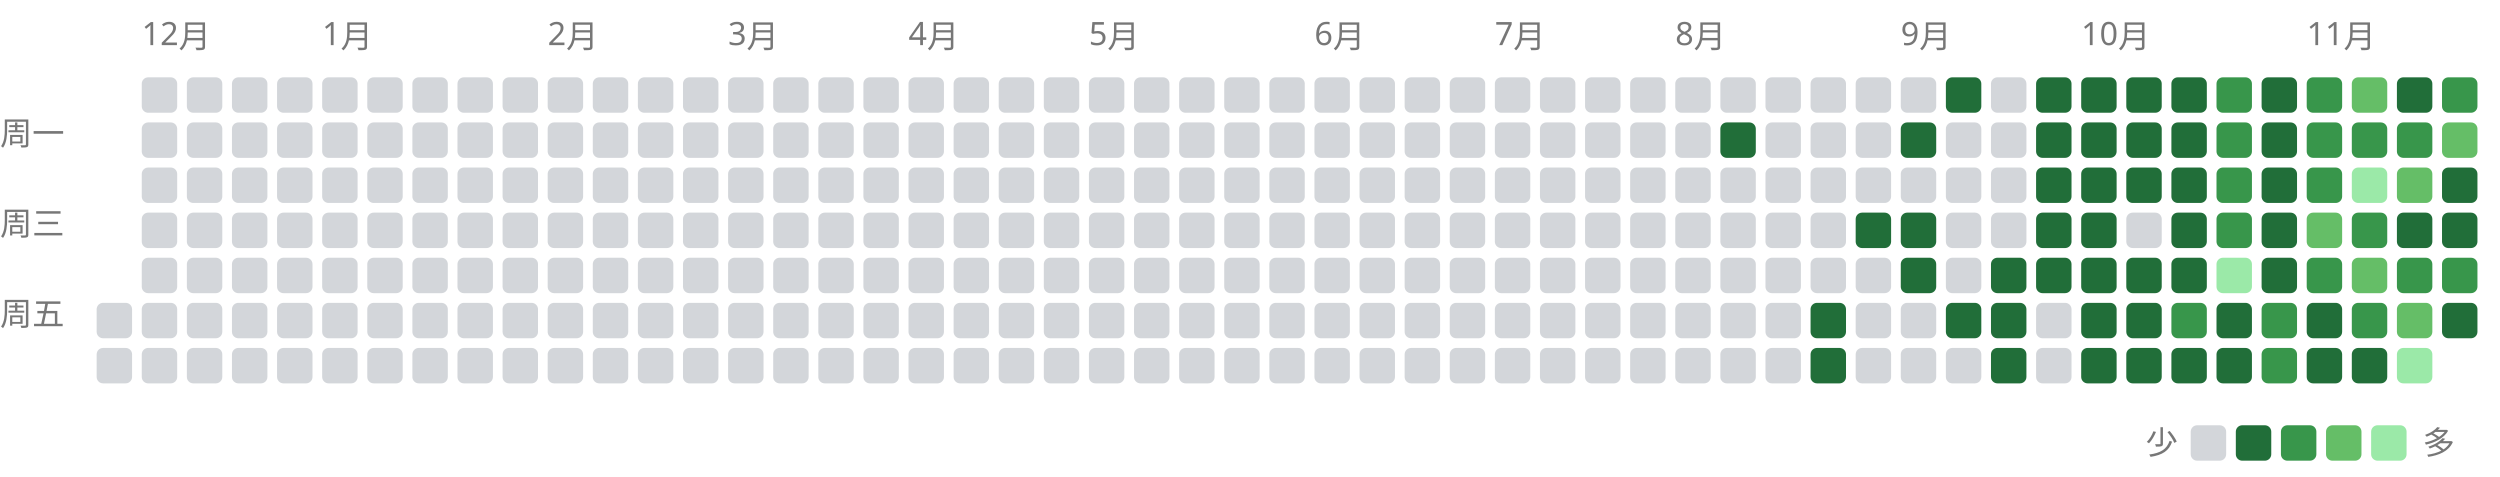
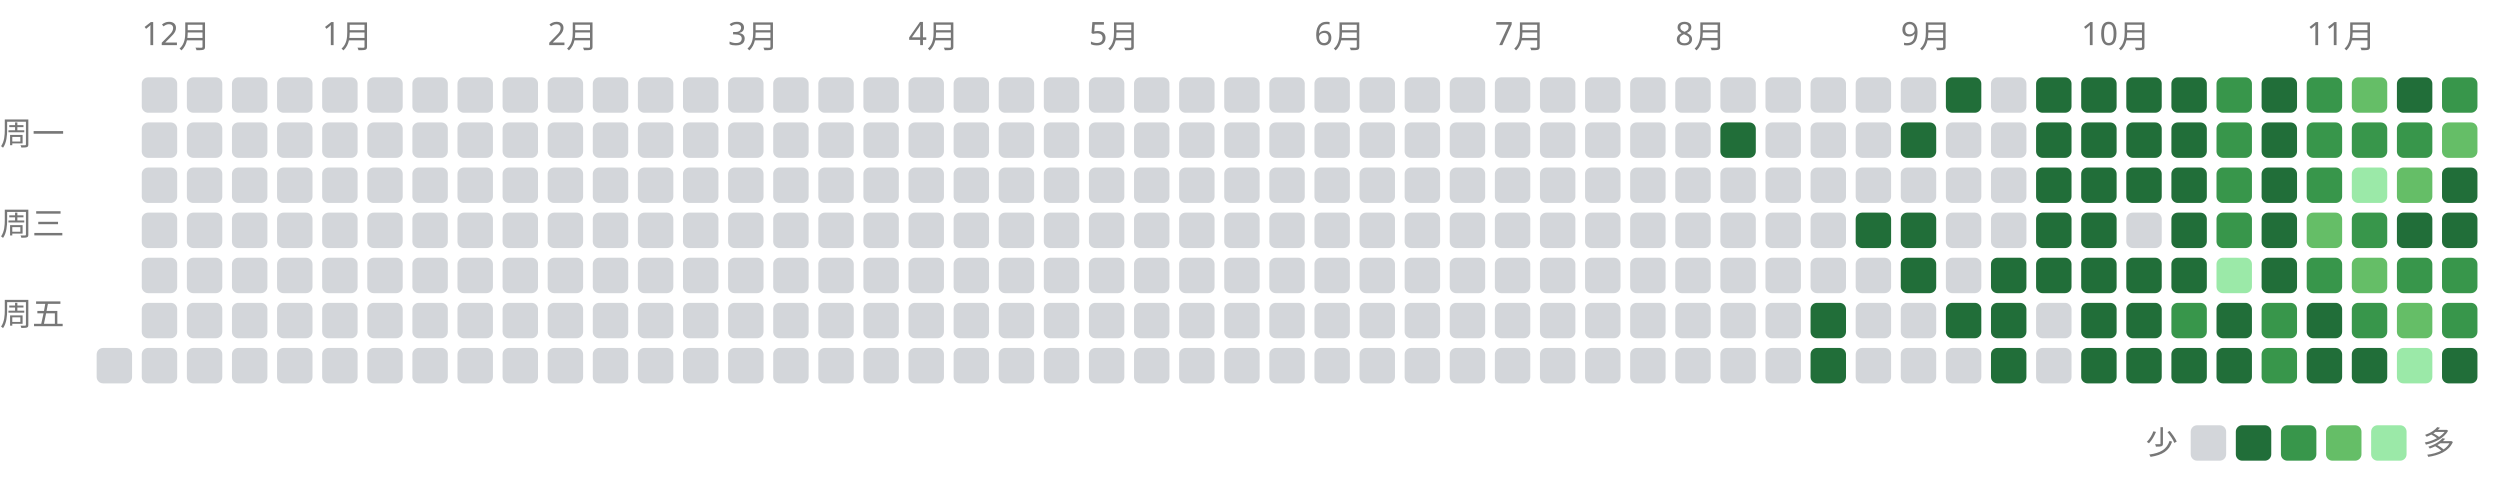
<svg xmlns="http://www.w3.org/2000/svg" viewBox="0 0 776 148" width="776" height="148" fill="#777" font-family="sans-serif" font-size="10">
  <text x="0" y="45">周一</text>
  <text x="0" y="73">周三</text>
  <text x="0" y="101">周五</text>
-   <rect x="30" y="94" width="11" height="11" rx="2" fill="#7d859055" />
  <rect x="30" y="108" width="11" height="11" rx="2" fill="#7d859055" />
  <text x="44" y="14">12月</text>
  <rect x="44" y="24" width="11" height="11" rx="2" fill="#7d859055" />
  <rect x="44" y="38" width="11" height="11" rx="2" fill="#7d859055" />
  <rect x="44" y="52" width="11" height="11" rx="2" fill="#7d859055" />
  <rect x="44" y="66" width="11" height="11" rx="2" fill="#7d859055" />
  <rect x="44" y="80" width="11" height="11" rx="2" fill="#7d859055" />
  <rect x="44" y="94" width="11" height="11" rx="2" fill="#7d859055" />
  <rect x="44" y="108" width="11" height="11" rx="2" fill="#7d859055" />
  <rect x="58" y="24" width="11" height="11" rx="2" fill="#7d859055" />
  <rect x="58" y="38" width="11" height="11" rx="2" fill="#7d859055" />
  <rect x="58" y="52" width="11" height="11" rx="2" fill="#7d859055" />
  <rect x="58" y="66" width="11" height="11" rx="2" fill="#7d859055" />
  <rect x="58" y="80" width="11" height="11" rx="2" fill="#7d859055" />
  <rect x="58" y="94" width="11" height="11" rx="2" fill="#7d859055" />
  <rect x="58" y="108" width="11" height="11" rx="2" fill="#7d859055" />
  <rect x="72" y="24" width="11" height="11" rx="2" fill="#7d859055" />
  <rect x="72" y="38" width="11" height="11" rx="2" fill="#7d859055" />
  <rect x="72" y="52" width="11" height="11" rx="2" fill="#7d859055" />
  <rect x="72" y="66" width="11" height="11" rx="2" fill="#7d859055" />
  <rect x="72" y="80" width="11" height="11" rx="2" fill="#7d859055" />
  <rect x="72" y="94" width="11" height="11" rx="2" fill="#7d859055" />
  <rect x="72" y="108" width="11" height="11" rx="2" fill="#7d859055" />
  <rect x="86" y="24" width="11" height="11" rx="2" fill="#7d859055" />
  <rect x="86" y="38" width="11" height="11" rx="2" fill="#7d859055" />
  <rect x="86" y="52" width="11" height="11" rx="2" fill="#7d859055" />
  <rect x="86" y="66" width="11" height="11" rx="2" fill="#7d859055" />
  <rect x="86" y="80" width="11" height="11" rx="2" fill="#7d859055" />
  <rect x="86" y="94" width="11" height="11" rx="2" fill="#7d859055" />
  <rect x="86" y="108" width="11" height="11" rx="2" fill="#7d859055" />
  <text x="100" y="14">1月</text>
  <rect x="100" y="24" width="11" height="11" rx="2" fill="#7d859055" />
  <rect x="100" y="38" width="11" height="11" rx="2" fill="#7d859055" />
  <rect x="100" y="52" width="11" height="11" rx="2" fill="#7d859055" />
  <rect x="100" y="66" width="11" height="11" rx="2" fill="#7d859055" />
  <rect x="100" y="80" width="11" height="11" rx="2" fill="#7d859055" />
  <rect x="100" y="94" width="11" height="11" rx="2" fill="#7d859055" />
  <rect x="100" y="108" width="11" height="11" rx="2" fill="#7d859055" />
  <rect x="114" y="24" width="11" height="11" rx="2" fill="#7d859055" />
  <rect x="114" y="38" width="11" height="11" rx="2" fill="#7d859055" />
  <rect x="114" y="52" width="11" height="11" rx="2" fill="#7d859055" />
  <rect x="114" y="66" width="11" height="11" rx="2" fill="#7d859055" />
  <rect x="114" y="80" width="11" height="11" rx="2" fill="#7d859055" />
  <rect x="114" y="94" width="11" height="11" rx="2" fill="#7d859055" />
  <rect x="114" y="108" width="11" height="11" rx="2" fill="#7d859055" />
  <rect x="128" y="24" width="11" height="11" rx="2" fill="#7d859055" />
  <rect x="128" y="38" width="11" height="11" rx="2" fill="#7d859055" />
  <rect x="128" y="52" width="11" height="11" rx="2" fill="#7d859055" />
  <rect x="128" y="66" width="11" height="11" rx="2" fill="#7d859055" />
  <rect x="128" y="80" width="11" height="11" rx="2" fill="#7d859055" />
  <rect x="128" y="94" width="11" height="11" rx="2" fill="#7d859055" />
  <rect x="128" y="108" width="11" height="11" rx="2" fill="#7d859055" />
  <rect x="142" y="24" width="11" height="11" rx="2" fill="#7d859055" />
  <rect x="142" y="38" width="11" height="11" rx="2" fill="#7d859055" />
  <rect x="142" y="52" width="11" height="11" rx="2" fill="#7d859055" />
  <rect x="142" y="66" width="11" height="11" rx="2" fill="#7d859055" />
  <rect x="142" y="80" width="11" height="11" rx="2" fill="#7d859055" />
  <rect x="142" y="94" width="11" height="11" rx="2" fill="#7d859055" />
  <rect x="142" y="108" width="11" height="11" rx="2" fill="#7d859055" />
  <rect x="156" y="24" width="11" height="11" rx="2" fill="#7d859055" />
  <rect x="156" y="38" width="11" height="11" rx="2" fill="#7d859055" />
  <rect x="156" y="52" width="11" height="11" rx="2" fill="#7d859055" />
  <rect x="156" y="66" width="11" height="11" rx="2" fill="#7d859055" />
  <rect x="156" y="80" width="11" height="11" rx="2" fill="#7d859055" />
  <rect x="156" y="94" width="11" height="11" rx="2" fill="#7d859055" />
  <rect x="156" y="108" width="11" height="11" rx="2" fill="#7d859055" />
  <text x="170" y="14">2月</text>
  <rect x="170" y="24" width="11" height="11" rx="2" fill="#7d859055" />
  <rect x="170" y="38" width="11" height="11" rx="2" fill="#7d859055" />
  <rect x="170" y="52" width="11" height="11" rx="2" fill="#7d859055" />
  <rect x="170" y="66" width="11" height="11" rx="2" fill="#7d859055" />
  <rect x="170" y="80" width="11" height="11" rx="2" fill="#7d859055" />
  <rect x="170" y="94" width="11" height="11" rx="2" fill="#7d859055" />
  <rect x="170" y="108" width="11" height="11" rx="2" fill="#7d859055" />
  <rect x="184" y="24" width="11" height="11" rx="2" fill="#7d859055" />
  <rect x="184" y="38" width="11" height="11" rx="2" fill="#7d859055" />
  <rect x="184" y="52" width="11" height="11" rx="2" fill="#7d859055" />
  <rect x="184" y="66" width="11" height="11" rx="2" fill="#7d859055" />
  <rect x="184" y="80" width="11" height="11" rx="2" fill="#7d859055" />
  <rect x="184" y="94" width="11" height="11" rx="2" fill="#7d859055" />
  <rect x="184" y="108" width="11" height="11" rx="2" fill="#7d859055" />
  <rect x="198" y="24" width="11" height="11" rx="2" fill="#7d859055" />
  <rect x="198" y="38" width="11" height="11" rx="2" fill="#7d859055" />
  <rect x="198" y="52" width="11" height="11" rx="2" fill="#7d859055" />
  <rect x="198" y="66" width="11" height="11" rx="2" fill="#7d859055" />
  <rect x="198" y="80" width="11" height="11" rx="2" fill="#7d859055" />
  <rect x="198" y="94" width="11" height="11" rx="2" fill="#7d859055" />
  <rect x="198" y="108" width="11" height="11" rx="2" fill="#7d859055" />
  <rect x="212" y="24" width="11" height="11" rx="2" fill="#7d859055" />
  <rect x="212" y="38" width="11" height="11" rx="2" fill="#7d859055" />
  <rect x="212" y="52" width="11" height="11" rx="2" fill="#7d859055" />
  <rect x="212" y="66" width="11" height="11" rx="2" fill="#7d859055" />
  <rect x="212" y="80" width="11" height="11" rx="2" fill="#7d859055" />
  <rect x="212" y="94" width="11" height="11" rx="2" fill="#7d859055" />
  <rect x="212" y="108" width="11" height="11" rx="2" fill="#7d859055" />
  <text x="226" y="14">3月</text>
  <rect x="226" y="24" width="11" height="11" rx="2" fill="#7d859055" />
  <rect x="226" y="38" width="11" height="11" rx="2" fill="#7d859055" />
  <rect x="226" y="52" width="11" height="11" rx="2" fill="#7d859055" />
  <rect x="226" y="66" width="11" height="11" rx="2" fill="#7d859055" />
  <rect x="226" y="80" width="11" height="11" rx="2" fill="#7d859055" />
  <rect x="226" y="94" width="11" height="11" rx="2" fill="#7d859055" />
  <rect x="226" y="108" width="11" height="11" rx="2" fill="#7d859055" />
  <rect x="240" y="24" width="11" height="11" rx="2" fill="#7d859055" />
  <rect x="240" y="38" width="11" height="11" rx="2" fill="#7d859055" />
  <rect x="240" y="52" width="11" height="11" rx="2" fill="#7d859055" />
  <rect x="240" y="66" width="11" height="11" rx="2" fill="#7d859055" />
  <rect x="240" y="80" width="11" height="11" rx="2" fill="#7d859055" />
  <rect x="240" y="94" width="11" height="11" rx="2" fill="#7d859055" />
  <rect x="240" y="108" width="11" height="11" rx="2" fill="#7d859055" />
  <rect x="254" y="24" width="11" height="11" rx="2" fill="#7d859055" />
  <rect x="254" y="38" width="11" height="11" rx="2" fill="#7d859055" />
  <rect x="254" y="52" width="11" height="11" rx="2" fill="#7d859055" />
  <rect x="254" y="66" width="11" height="11" rx="2" fill="#7d859055" />
  <rect x="254" y="80" width="11" height="11" rx="2" fill="#7d859055" />
  <rect x="254" y="94" width="11" height="11" rx="2" fill="#7d859055" />
  <rect x="254" y="108" width="11" height="11" rx="2" fill="#7d859055" />
  <rect x="268" y="24" width="11" height="11" rx="2" fill="#7d859055" />
  <rect x="268" y="38" width="11" height="11" rx="2" fill="#7d859055" />
  <rect x="268" y="52" width="11" height="11" rx="2" fill="#7d859055" />
  <rect x="268" y="66" width="11" height="11" rx="2" fill="#7d859055" />
  <rect x="268" y="80" width="11" height="11" rx="2" fill="#7d859055" />
  <rect x="268" y="94" width="11" height="11" rx="2" fill="#7d859055" />
  <rect x="268" y="108" width="11" height="11" rx="2" fill="#7d859055" />
  <text x="282" y="14">4月</text>
  <rect x="282" y="24" width="11" height="11" rx="2" fill="#7d859055" />
  <rect x="282" y="38" width="11" height="11" rx="2" fill="#7d859055" />
  <rect x="282" y="52" width="11" height="11" rx="2" fill="#7d859055" />
  <rect x="282" y="66" width="11" height="11" rx="2" fill="#7d859055" />
  <rect x="282" y="80" width="11" height="11" rx="2" fill="#7d859055" />
  <rect x="282" y="94" width="11" height="11" rx="2" fill="#7d859055" />
  <rect x="282" y="108" width="11" height="11" rx="2" fill="#7d859055" />
  <rect x="296" y="24" width="11" height="11" rx="2" fill="#7d859055" />
  <rect x="296" y="38" width="11" height="11" rx="2" fill="#7d859055" />
  <rect x="296" y="52" width="11" height="11" rx="2" fill="#7d859055" />
  <rect x="296" y="66" width="11" height="11" rx="2" fill="#7d859055" />
  <rect x="296" y="80" width="11" height="11" rx="2" fill="#7d859055" />
  <rect x="296" y="94" width="11" height="11" rx="2" fill="#7d859055" />
  <rect x="296" y="108" width="11" height="11" rx="2" fill="#7d859055" />
  <rect x="310" y="24" width="11" height="11" rx="2" fill="#7d859055" />
  <rect x="310" y="38" width="11" height="11" rx="2" fill="#7d859055" />
  <rect x="310" y="52" width="11" height="11" rx="2" fill="#7d859055" />
  <rect x="310" y="66" width="11" height="11" rx="2" fill="#7d859055" />
  <rect x="310" y="80" width="11" height="11" rx="2" fill="#7d859055" />
  <rect x="310" y="94" width="11" height="11" rx="2" fill="#7d859055" />
  <rect x="310" y="108" width="11" height="11" rx="2" fill="#7d859055" />
  <rect x="324" y="24" width="11" height="11" rx="2" fill="#7d859055" />
  <rect x="324" y="38" width="11" height="11" rx="2" fill="#7d859055" />
  <rect x="324" y="52" width="11" height="11" rx="2" fill="#7d859055" />
  <rect x="324" y="66" width="11" height="11" rx="2" fill="#7d859055" />
  <rect x="324" y="80" width="11" height="11" rx="2" fill="#7d859055" />
  <rect x="324" y="94" width="11" height="11" rx="2" fill="#7d859055" />
  <rect x="324" y="108" width="11" height="11" rx="2" fill="#7d859055" />
  <text x="338" y="14">5月</text>
  <rect x="338" y="24" width="11" height="11" rx="2" fill="#7d859055" />
  <rect x="338" y="38" width="11" height="11" rx="2" fill="#7d859055" />
  <rect x="338" y="52" width="11" height="11" rx="2" fill="#7d859055" />
  <rect x="338" y="66" width="11" height="11" rx="2" fill="#7d859055" />
  <rect x="338" y="80" width="11" height="11" rx="2" fill="#7d859055" />
  <rect x="338" y="94" width="11" height="11" rx="2" fill="#7d859055" />
  <rect x="338" y="108" width="11" height="11" rx="2" fill="#7d859055" />
  <rect x="352" y="24" width="11" height="11" rx="2" fill="#7d859055" />
  <rect x="352" y="38" width="11" height="11" rx="2" fill="#7d859055" />
  <rect x="352" y="52" width="11" height="11" rx="2" fill="#7d859055" />
  <rect x="352" y="66" width="11" height="11" rx="2" fill="#7d859055" />
  <rect x="352" y="80" width="11" height="11" rx="2" fill="#7d859055" />
  <rect x="352" y="94" width="11" height="11" rx="2" fill="#7d859055" />
  <rect x="352" y="108" width="11" height="11" rx="2" fill="#7d859055" />
  <rect x="366" y="24" width="11" height="11" rx="2" fill="#7d859055" />
  <rect x="366" y="38" width="11" height="11" rx="2" fill="#7d859055" />
  <rect x="366" y="52" width="11" height="11" rx="2" fill="#7d859055" />
  <rect x="366" y="66" width="11" height="11" rx="2" fill="#7d859055" />
  <rect x="366" y="80" width="11" height="11" rx="2" fill="#7d859055" />
  <rect x="366" y="94" width="11" height="11" rx="2" fill="#7d859055" />
  <rect x="366" y="108" width="11" height="11" rx="2" fill="#7d859055" />
  <rect x="380" y="24" width="11" height="11" rx="2" fill="#7d859055" />
  <rect x="380" y="38" width="11" height="11" rx="2" fill="#7d859055" />
  <rect x="380" y="52" width="11" height="11" rx="2" fill="#7d859055" />
  <rect x="380" y="66" width="11" height="11" rx="2" fill="#7d859055" />
  <rect x="380" y="80" width="11" height="11" rx="2" fill="#7d859055" />
  <rect x="380" y="94" width="11" height="11" rx="2" fill="#7d859055" />
  <rect x="380" y="108" width="11" height="11" rx="2" fill="#7d859055" />
  <rect x="394" y="24" width="11" height="11" rx="2" fill="#7d859055" />
  <rect x="394" y="38" width="11" height="11" rx="2" fill="#7d859055" />
  <rect x="394" y="52" width="11" height="11" rx="2" fill="#7d859055" />
  <rect x="394" y="66" width="11" height="11" rx="2" fill="#7d859055" />
  <rect x="394" y="80" width="11" height="11" rx="2" fill="#7d859055" />
  <rect x="394" y="94" width="11" height="11" rx="2" fill="#7d859055" />
  <rect x="394" y="108" width="11" height="11" rx="2" fill="#7d859055" />
  <text x="408" y="14">6月</text>
  <rect x="408" y="24" width="11" height="11" rx="2" fill="#7d859055" />
  <rect x="408" y="38" width="11" height="11" rx="2" fill="#7d859055" />
  <rect x="408" y="52" width="11" height="11" rx="2" fill="#7d859055" />
  <rect x="408" y="66" width="11" height="11" rx="2" fill="#7d859055" />
  <rect x="408" y="80" width="11" height="11" rx="2" fill="#7d859055" />
  <rect x="408" y="94" width="11" height="11" rx="2" fill="#7d859055" />
  <rect x="408" y="108" width="11" height="11" rx="2" fill="#7d859055" />
  <rect x="422" y="24" width="11" height="11" rx="2" fill="#7d859055" />
  <rect x="422" y="38" width="11" height="11" rx="2" fill="#7d859055" />
  <rect x="422" y="52" width="11" height="11" rx="2" fill="#7d859055" />
  <rect x="422" y="66" width="11" height="11" rx="2" fill="#7d859055" />
  <rect x="422" y="80" width="11" height="11" rx="2" fill="#7d859055" />
  <rect x="422" y="94" width="11" height="11" rx="2" fill="#7d859055" />
  <rect x="422" y="108" width="11" height="11" rx="2" fill="#7d859055" />
  <rect x="436" y="24" width="11" height="11" rx="2" fill="#7d859055" />
  <rect x="436" y="38" width="11" height="11" rx="2" fill="#7d859055" />
  <rect x="436" y="52" width="11" height="11" rx="2" fill="#7d859055" />
  <rect x="436" y="66" width="11" height="11" rx="2" fill="#7d859055" />
  <rect x="436" y="80" width="11" height="11" rx="2" fill="#7d859055" />
  <rect x="436" y="94" width="11" height="11" rx="2" fill="#7d859055" />
  <rect x="436" y="108" width="11" height="11" rx="2" fill="#7d859055" />
  <rect x="450" y="24" width="11" height="11" rx="2" fill="#7d859055" />
  <rect x="450" y="38" width="11" height="11" rx="2" fill="#7d859055" />
  <rect x="450" y="52" width="11" height="11" rx="2" fill="#7d859055" />
  <rect x="450" y="66" width="11" height="11" rx="2" fill="#7d859055" />
  <rect x="450" y="80" width="11" height="11" rx="2" fill="#7d859055" />
  <rect x="450" y="94" width="11" height="11" rx="2" fill="#7d859055" />
  <rect x="450" y="108" width="11" height="11" rx="2" fill="#7d859055" />
  <text x="464" y="14">7月</text>
  <rect x="464" y="24" width="11" height="11" rx="2" fill="#7d859055" />
  <rect x="464" y="38" width="11" height="11" rx="2" fill="#7d859055" />
  <rect x="464" y="52" width="11" height="11" rx="2" fill="#7d859055" />
  <rect x="464" y="66" width="11" height="11" rx="2" fill="#7d859055" />
  <rect x="464" y="80" width="11" height="11" rx="2" fill="#7d859055" />
  <rect x="464" y="94" width="11" height="11" rx="2" fill="#7d859055" />
  <rect x="464" y="108" width="11" height="11" rx="2" fill="#7d859055" />
  <rect x="478" y="24" width="11" height="11" rx="2" fill="#7d859055" />
  <rect x="478" y="38" width="11" height="11" rx="2" fill="#7d859055" />
  <rect x="478" y="52" width="11" height="11" rx="2" fill="#7d859055" />
  <rect x="478" y="66" width="11" height="11" rx="2" fill="#7d859055" />
  <rect x="478" y="80" width="11" height="11" rx="2" fill="#7d859055" />
  <rect x="478" y="94" width="11" height="11" rx="2" fill="#7d859055" />
  <rect x="478" y="108" width="11" height="11" rx="2" fill="#7d859055" />
  <rect x="492" y="24" width="11" height="11" rx="2" fill="#7d859055" />
  <rect x="492" y="38" width="11" height="11" rx="2" fill="#7d859055" />
  <rect x="492" y="52" width="11" height="11" rx="2" fill="#7d859055" />
  <rect x="492" y="66" width="11" height="11" rx="2" fill="#7d859055" />
  <rect x="492" y="80" width="11" height="11" rx="2" fill="#7d859055" />
  <rect x="492" y="94" width="11" height="11" rx="2" fill="#7d859055" />
  <rect x="492" y="108" width="11" height="11" rx="2" fill="#7d859055" />
  <rect x="506" y="24" width="11" height="11" rx="2" fill="#7d859055" />
  <rect x="506" y="38" width="11" height="11" rx="2" fill="#7d859055" />
  <rect x="506" y="52" width="11" height="11" rx="2" fill="#7d859055" />
  <rect x="506" y="66" width="11" height="11" rx="2" fill="#7d859055" />
  <rect x="506" y="80" width="11" height="11" rx="2" fill="#7d859055" />
  <rect x="506" y="94" width="11" height="11" rx="2" fill="#7d859055" />
  <rect x="506" y="108" width="11" height="11" rx="2" fill="#7d859055" />
  <text x="520" y="14">8月</text>
  <rect x="520" y="24" width="11" height="11" rx="2" fill="#7d859055" />
  <rect x="520" y="38" width="11" height="11" rx="2" fill="#7d859055" />
  <rect x="520" y="52" width="11" height="11" rx="2" fill="#7d859055" />
  <rect x="520" y="66" width="11" height="11" rx="2" fill="#7d859055" />
  <rect x="520" y="80" width="11" height="11" rx="2" fill="#7d859055" />
  <rect x="520" y="94" width="11" height="11" rx="2" fill="#7d859055" />
  <rect x="520" y="108" width="11" height="11" rx="2" fill="#7d859055" />
  <rect x="534" y="24" width="11" height="11" rx="2" fill="#7d859055" />
  <rect x="534" y="38" width="11" height="11" rx="2" fill="#216e39" />
  <rect x="534" y="52" width="11" height="11" rx="2" fill="#7d859055" />
  <rect x="534" y="66" width="11" height="11" rx="2" fill="#7d859055" />
  <rect x="534" y="80" width="11" height="11" rx="2" fill="#7d859055" />
  <rect x="534" y="94" width="11" height="11" rx="2" fill="#7d859055" />
  <rect x="534" y="108" width="11" height="11" rx="2" fill="#7d859055" />
  <rect x="548" y="24" width="11" height="11" rx="2" fill="#7d859055" />
  <rect x="548" y="38" width="11" height="11" rx="2" fill="#7d859055" />
  <rect x="548" y="52" width="11" height="11" rx="2" fill="#7d859055" />
  <rect x="548" y="66" width="11" height="11" rx="2" fill="#7d859055" />
  <rect x="548" y="80" width="11" height="11" rx="2" fill="#7d859055" />
  <rect x="548" y="94" width="11" height="11" rx="2" fill="#7d859055" />
  <rect x="548" y="108" width="11" height="11" rx="2" fill="#7d859055" />
  <rect x="562" y="24" width="11" height="11" rx="2" fill="#7d859055" />
  <rect x="562" y="38" width="11" height="11" rx="2" fill="#7d859055" />
  <rect x="562" y="52" width="11" height="11" rx="2" fill="#7d859055" />
  <rect x="562" y="66" width="11" height="11" rx="2" fill="#7d859055" />
  <rect x="562" y="80" width="11" height="11" rx="2" fill="#7d859055" />
  <rect x="562" y="94" width="11" height="11" rx="2" fill="#216e39" />
  <rect x="562" y="108" width="11" height="11" rx="2" fill="#216e39" />
  <rect x="576" y="24" width="11" height="11" rx="2" fill="#7d859055" />
  <rect x="576" y="38" width="11" height="11" rx="2" fill="#7d859055" />
  <rect x="576" y="52" width="11" height="11" rx="2" fill="#7d859055" />
  <rect x="576" y="66" width="11" height="11" rx="2" fill="#216e39" />
  <rect x="576" y="80" width="11" height="11" rx="2" fill="#7d859055" />
  <rect x="576" y="94" width="11" height="11" rx="2" fill="#7d859055" />
  <rect x="576" y="108" width="11" height="11" rx="2" fill="#7d859055" />
  <text x="590" y="14">9月</text>
  <rect x="590" y="24" width="11" height="11" rx="2" fill="#7d859055" />
  <rect x="590" y="38" width="11" height="11" rx="2" fill="#216e39" />
  <rect x="590" y="52" width="11" height="11" rx="2" fill="#7d859055" />
  <rect x="590" y="66" width="11" height="11" rx="2" fill="#216e39" />
  <rect x="590" y="80" width="11" height="11" rx="2" fill="#216e39" />
  <rect x="590" y="94" width="11" height="11" rx="2" fill="#7d859055" />
  <rect x="590" y="108" width="11" height="11" rx="2" fill="#7d859055" />
  <rect x="604" y="24" width="11" height="11" rx="2" fill="#216e39" />
  <rect x="604" y="38" width="11" height="11" rx="2" fill="#7d859055" />
  <rect x="604" y="52" width="11" height="11" rx="2" fill="#7d859055" />
  <rect x="604" y="66" width="11" height="11" rx="2" fill="#7d859055" />
  <rect x="604" y="80" width="11" height="11" rx="2" fill="#7d859055" />
  <rect x="604" y="94" width="11" height="11" rx="2" fill="#216e39" />
  <rect x="604" y="108" width="11" height="11" rx="2" fill="#7d859055" />
  <rect x="618" y="24" width="11" height="11" rx="2" fill="#7d859055" />
  <rect x="618" y="38" width="11" height="11" rx="2" fill="#7d859055" />
  <rect x="618" y="52" width="11" height="11" rx="2" fill="#7d859055" />
  <rect x="618" y="66" width="11" height="11" rx="2" fill="#7d859055" />
  <rect x="618" y="80" width="11" height="11" rx="2" fill="#216e39" />
  <rect x="618" y="94" width="11" height="11" rx="2" fill="#216e39" />
  <rect x="618" y="108" width="11" height="11" rx="2" fill="#216e39" />
  <rect x="632" y="24" width="11" height="11" rx="2" fill="#216e39" />
  <rect x="632" y="38" width="11" height="11" rx="2" fill="#216e39" />
  <rect x="632" y="52" width="11" height="11" rx="2" fill="#216e39" />
  <rect x="632" y="66" width="11" height="11" rx="2" fill="#216e39" />
  <rect x="632" y="80" width="11" height="11" rx="2" fill="#216e39" />
  <rect x="632" y="94" width="11" height="11" rx="2" fill="#7d859055" />
  <rect x="632" y="108" width="11" height="11" rx="2" fill="#7d859055" />
  <text x="646" y="14">10月</text>
  <rect x="646" y="24" width="11" height="11" rx="2" fill="#216e39" />
  <rect x="646" y="38" width="11" height="11" rx="2" fill="#216e39" />
  <rect x="646" y="52" width="11" height="11" rx="2" fill="#216e39" />
  <rect x="646" y="66" width="11" height="11" rx="2" fill="#216e39" />
  <rect x="646" y="80" width="11" height="11" rx="2" fill="#216e39" />
  <rect x="646" y="94" width="11" height="11" rx="2" fill="#216e39" />
  <rect x="646" y="108" width="11" height="11" rx="2" fill="#216e39" />
  <rect x="660" y="24" width="11" height="11" rx="2" fill="#216e39" />
  <rect x="660" y="38" width="11" height="11" rx="2" fill="#216e39" />
  <rect x="660" y="52" width="11" height="11" rx="2" fill="#216e39" />
  <rect x="660" y="66" width="11" height="11" rx="2" fill="#7d859055" />
  <rect x="660" y="80" width="11" height="11" rx="2" fill="#216e39" />
  <rect x="660" y="94" width="11" height="11" rx="2" fill="#216e39" />
  <rect x="660" y="108" width="11" height="11" rx="2" fill="#216e39" />
  <rect x="674" y="24" width="11" height="11" rx="2" fill="#216e39" />
  <rect x="674" y="38" width="11" height="11" rx="2" fill="#216e39" />
  <rect x="674" y="52" width="11" height="11" rx="2" fill="#216e39" />
  <rect x="674" y="66" width="11" height="11" rx="2" fill="#216e39" />
  <rect x="674" y="80" width="11" height="11" rx="2" fill="#216e39" />
  <rect x="674" y="94" width="11" height="11" rx="2" fill="#38964b" />
  <rect x="674" y="108" width="11" height="11" rx="2" fill="#216e39" />
  <rect x="688" y="24" width="11" height="11" rx="2" fill="#38964b" />
  <rect x="688" y="38" width="11" height="11" rx="2" fill="#38964b" />
  <rect x="688" y="52" width="11" height="11" rx="2" fill="#38964b" />
  <rect x="688" y="66" width="11" height="11" rx="2" fill="#38964b" />
  <rect x="688" y="80" width="11" height="11" rx="2" fill="#9be9a8" />
  <rect x="688" y="94" width="11" height="11" rx="2" fill="#216e39" />
  <rect x="688" y="108" width="11" height="11" rx="2" fill="#216e39" />
  <rect x="702" y="24" width="11" height="11" rx="2" fill="#216e39" />
  <rect x="702" y="38" width="11" height="11" rx="2" fill="#216e39" />
  <rect x="702" y="52" width="11" height="11" rx="2" fill="#216e39" />
  <rect x="702" y="66" width="11" height="11" rx="2" fill="#216e39" />
  <rect x="702" y="80" width="11" height="11" rx="2" fill="#216e39" />
  <rect x="702" y="94" width="11" height="11" rx="2" fill="#38964b" />
  <rect x="702" y="108" width="11" height="11" rx="2" fill="#38964b" />
  <text x="716" y="14">11月</text>
  <rect x="716" y="24" width="11" height="11" rx="2" fill="#38964b" />
  <rect x="716" y="38" width="11" height="11" rx="2" fill="#38964b" />
  <rect x="716" y="52" width="11" height="11" rx="2" fill="#38964b" />
  <rect x="716" y="66" width="11" height="11" rx="2" fill="#65be67" />
  <rect x="716" y="80" width="11" height="11" rx="2" fill="#38964b" />
  <rect x="716" y="94" width="11" height="11" rx="2" fill="#216e39" />
  <rect x="716" y="108" width="11" height="11" rx="2" fill="#216e39" />
  <rect x="730" y="24" width="11" height="11" rx="2" fill="#65be67" />
  <rect x="730" y="38" width="11" height="11" rx="2" fill="#38964b" />
  <rect x="730" y="52" width="11" height="11" rx="2" fill="#9be9a8" />
  <rect x="730" y="66" width="11" height="11" rx="2" fill="#38964b" />
  <rect x="730" y="80" width="11" height="11" rx="2" fill="#65be67" />
  <rect x="730" y="94" width="11" height="11" rx="2" fill="#38964b" />
  <rect x="730" y="108" width="11" height="11" rx="2" fill="#216e39" />
  <rect x="744" y="24" width="11" height="11" rx="2" fill="#216e39" />
  <rect x="744" y="38" width="11" height="11" rx="2" fill="#38964b" />
  <rect x="744" y="52" width="11" height="11" rx="2" fill="#65be67" />
  <rect x="744" y="66" width="11" height="11" rx="2" fill="#216e39" />
  <rect x="744" y="80" width="11" height="11" rx="2" fill="#38964b" />
  <rect x="744" y="94" width="11" height="11" rx="2" fill="#65be67" />
  <rect x="744" y="108" width="11" height="11" rx="2" fill="#9be9a8" />
  <rect x="758" y="24" width="11" height="11" rx="2" fill="#38964b" />
  <rect x="758" y="38" width="11" height="11" rx="2" fill="#65be67" />
  <rect x="758" y="52" width="11" height="11" rx="2" fill="#216e39" />
  <rect x="758" y="66" width="11" height="11" rx="2" fill="#216e39" />
  <rect x="758" y="80" width="11" height="11" rx="2" fill="#38964b" />
-   <rect x="758" y="94" width="11" height="11" rx="2" fill="#216e39" />
+   <rect x="758" y="94" width="11" height="11" rx="2" fill="#38964b" />
+   <rect x="758" y="108" width="11" height="11" rx="2" fill="#216e39" />
  <text x="666" y="141">少</text>
  <rect x="680" y="132" width="11" height="11" rx="2" fill="#7d859055" />
  <rect x="694" y="132" width="11" height="11" rx="2" fill="#216e39" />
  <rect x="708" y="132" width="11" height="11" rx="2" fill="#38964b" />
  <rect x="722" y="132" width="11" height="11" rx="2" fill="#65be67" />
  <rect x="736" y="132" width="11" height="11" rx="2" fill="#9be9a8" />
  <text x="752" y="141">多</text>
</svg>
